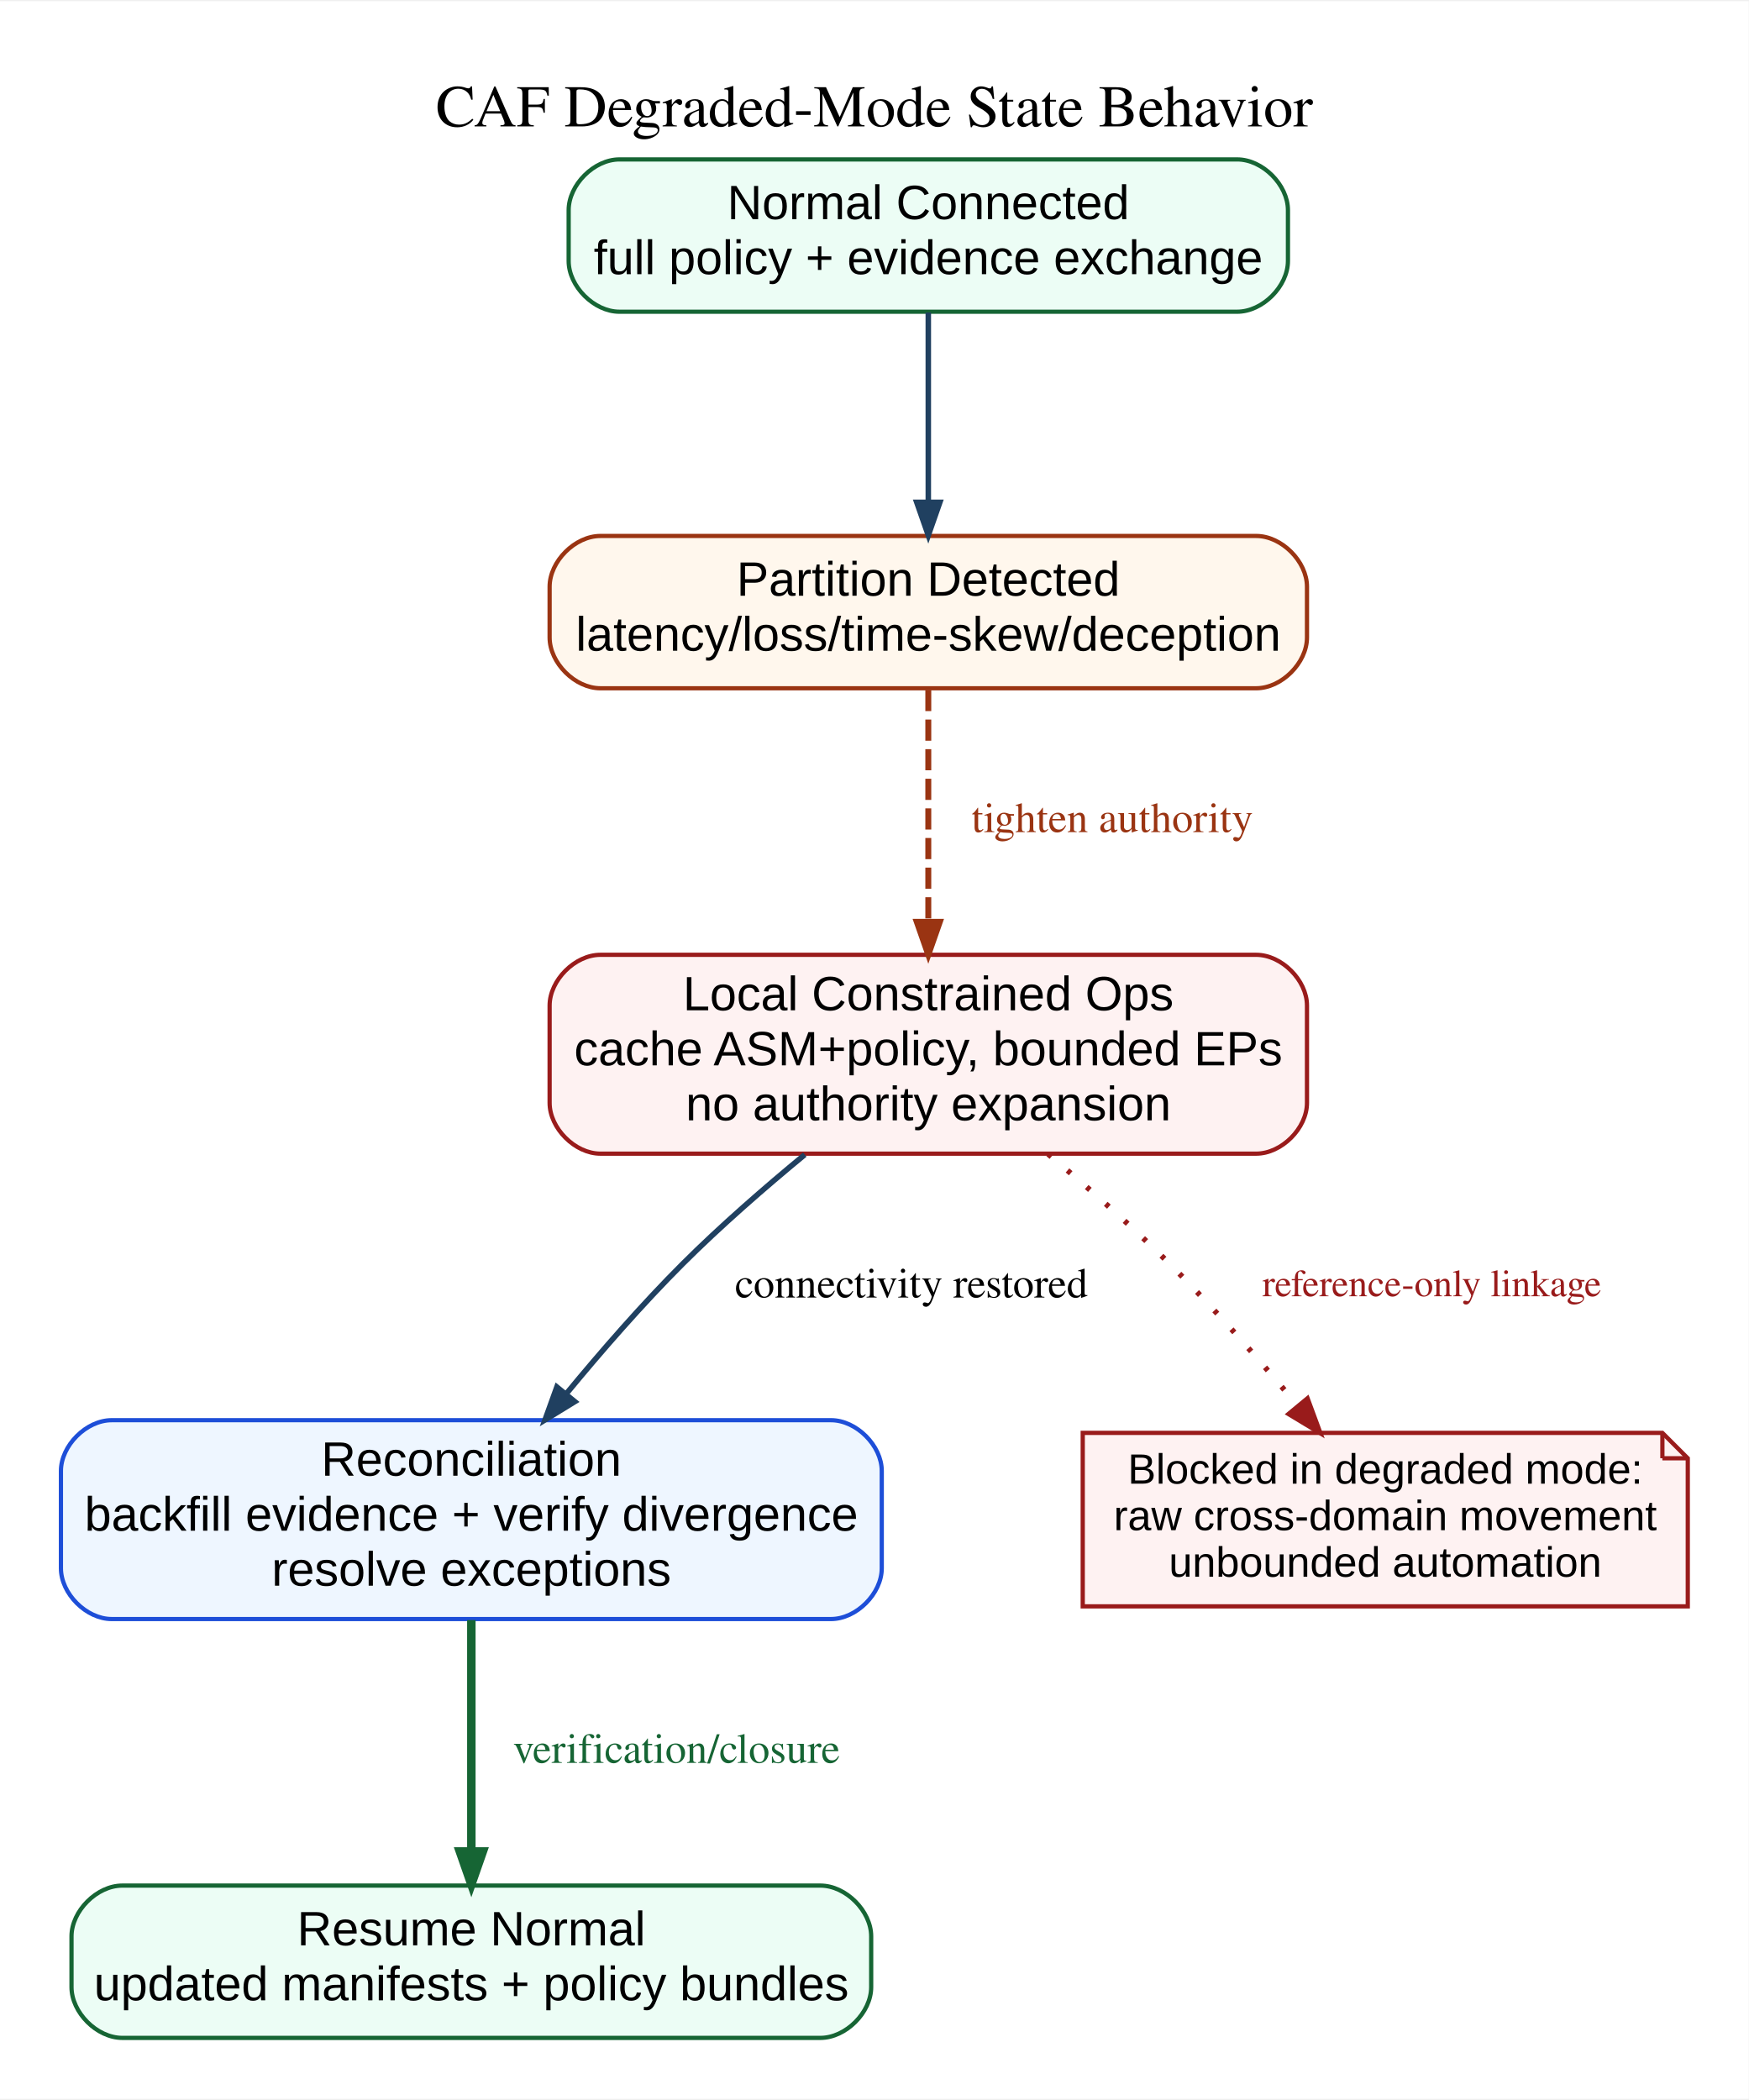
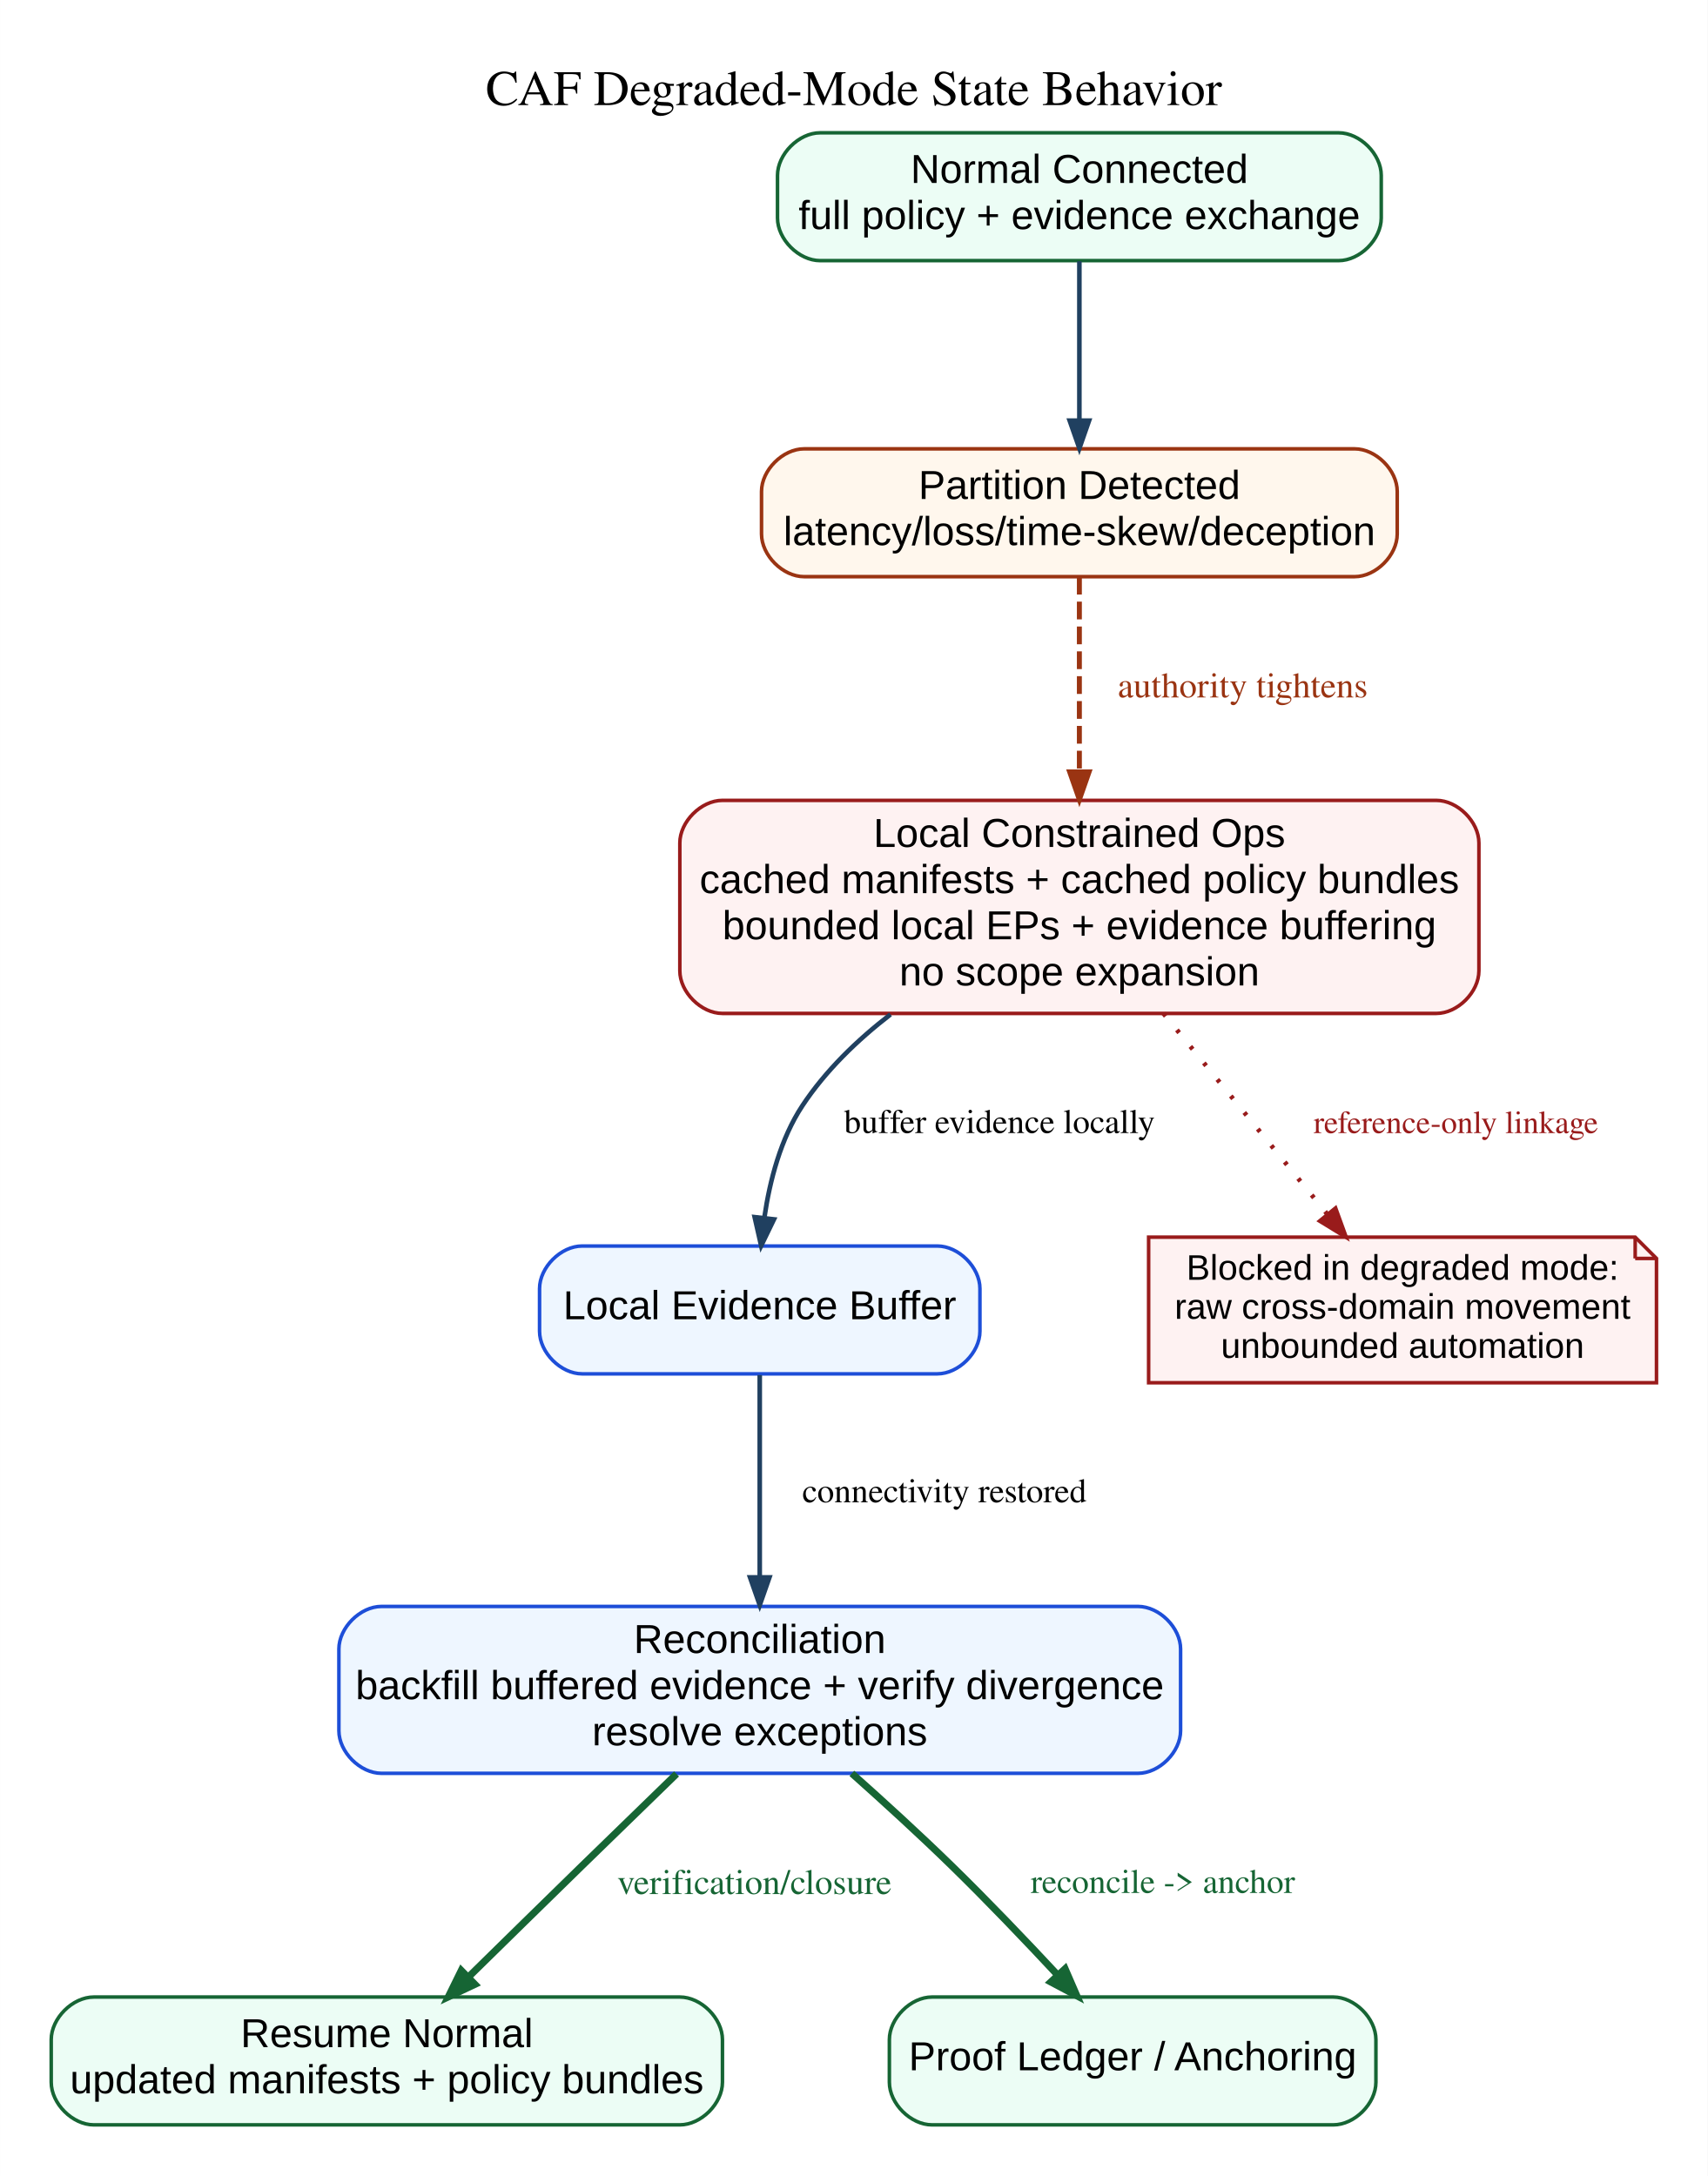
- <svg xmlns="http://www.w3.org/2000/svg" width="413pt" height="496pt" viewBox="0.00 0.00 413.30 495.80">
-   <g id="graph0" class="graph" transform="scale(1 1) rotate(0) translate(14.4 481.4)">
-     <polygon fill="white" stroke="transparent" points="-14.4,14.4 -14.4,-481.4 398.9,-481.4 398.9,14.4 -14.4,14.4" />
-     <text text-anchor="middle" x="192.25" y="-451.8" font-family="Times,serif" font-size="14.00">CAF Degraded-Mode State Behavior</text>
+ <svg xmlns="http://www.w3.org/2000/svg" width="481pt" height="613pt" viewBox="0.00 0.00 480.80 612.80">
+   <g id="graph0" class="graph" transform="scale(1 1) rotate(0) translate(14.4 598.4)">
+     <polygon fill="white" stroke="transparent" points="-14.4,14.4 -14.4,-598.4 466.4,-598.4 466.4,14.4 -14.4,14.4" />
+     <text text-anchor="middle" x="226" y="-568.8" font-family="Times,serif" font-size="14.00">CAF Degraded-Mode State Behavior</text>
    <g id="node1" class="node">
-       <path fill="#ecfdf5" stroke="#166534" d="M278,-444C278,-444 132,-444 132,-444 126,-444 120,-438 120,-432 120,-432 120,-420 120,-420 120,-414 126,-408 132,-408 132,-408 278,-408 278,-408 284,-408 290,-414 290,-420 290,-420 290,-432 290,-432 290,-438 284,-444 278,-444" />
-       <text text-anchor="middle" x="205" y="-429.88" font-family="Arial" font-size="11.40">Normal Connected</text>
-       <text text-anchor="middle" x="205" y="-416.88" font-family="Arial" font-size="11.40">full policy + evidence exchange</text>
+       <path fill="#ecfdf5" stroke="#166534" d="M362.5,-561C362.5,-561 216.5,-561 216.5,-561 210.5,-561 204.5,-555 204.5,-549 204.5,-549 204.5,-537 204.5,-537 204.5,-531 210.5,-525 216.5,-525 216.5,-525 362.5,-525 362.5,-525 368.5,-525 374.5,-531 374.5,-537 374.5,-537 374.5,-549 374.5,-549 374.5,-555 368.5,-561 362.5,-561" />
+       <text text-anchor="middle" x="289.5" y="-546.88" font-family="Arial" font-size="11.40">Normal Connected</text>
+       <text text-anchor="middle" x="289.5" y="-533.88" font-family="Arial" font-size="11.40">full policy + evidence exchange</text>
    </g>
    <g id="node2" class="node">
-       <path fill="#fff7ed" stroke="#9a3412" d="M282.5,-355C282.5,-355 127.5,-355 127.5,-355 121.5,-355 115.5,-349 115.5,-343 115.5,-343 115.5,-331 115.5,-331 115.5,-325 121.5,-319 127.5,-319 127.5,-319 282.5,-319 282.5,-319 288.5,-319 294.5,-325 294.5,-331 294.5,-331 294.5,-343 294.5,-343 294.5,-349 288.5,-355 282.5,-355" />
-       <text text-anchor="middle" x="205" y="-340.88" font-family="Arial" font-size="11.40">Partition Detected</text>
-       <text text-anchor="middle" x="205" y="-327.88" font-family="Arial" font-size="11.40">latency/loss/time-skew/deception</text>
+       <path fill="#fff7ed" stroke="#9a3412" d="M367,-472C367,-472 212,-472 212,-472 206,-472 200,-466 200,-460 200,-460 200,-448 200,-448 200,-442 206,-436 212,-436 212,-436 367,-436 367,-436 373,-436 379,-442 379,-448 379,-448 379,-460 379,-460 379,-466 373,-472 367,-472" />
+       <text text-anchor="middle" x="289.5" y="-457.88" font-family="Arial" font-size="11.40">Partition Detected</text>
+       <text text-anchor="middle" x="289.5" y="-444.88" font-family="Arial" font-size="11.40">latency/loss/time-skew/deception</text>
    </g>
    <g id="edge1" class="edge">
-       <path fill="none" stroke="#204060" stroke-width="1.3" d="M205,-407.81C205,-395.06 205,-377.48 205,-363.15" />
-       <polygon fill="#204060" stroke="#204060" stroke-width="1.3" points="207.73,-362.95 205,-355.15 202.27,-362.95 207.73,-362.95" />
+       <path fill="none" stroke="#204060" stroke-width="1.3" d="M289.5,-524.81C289.5,-512.06 289.5,-494.48 289.5,-480.15" />
+       <polygon fill="#204060" stroke="#204060" stroke-width="1.3" points="292.23,-479.95 289.5,-472.15 286.77,-479.95 292.23,-479.95" />
    </g>
    <g id="node3" class="node">
-       <path fill="#fef2f2" stroke="#991b1b" d="M282.5,-256C282.5,-256 127.5,-256 127.5,-256 121.5,-256 115.5,-250 115.5,-244 115.5,-244 115.5,-221 115.5,-221 115.5,-215 121.5,-209 127.5,-209 127.5,-209 282.5,-209 282.5,-209 288.5,-209 294.5,-215 294.5,-221 294.5,-221 294.5,-244 294.5,-244 294.5,-250 288.5,-256 282.5,-256" />
-       <text text-anchor="middle" x="205" y="-242.88" font-family="Arial" font-size="11.40">Local Constrained Ops</text>
-       <text text-anchor="middle" x="205" y="-229.88" font-family="Arial" font-size="11.40">cache ASM+policy, bounded EPs</text>
-       <text text-anchor="middle" x="205" y="-216.88" font-family="Arial" font-size="11.40">no authority expansion</text>
+       <path fill="#fef2f2" stroke="#991b1b" d="M390,-373C390,-373 189,-373 189,-373 183,-373 177,-367 177,-361 177,-361 177,-325 177,-325 177,-319 183,-313 189,-313 189,-313 390,-313 390,-313 396,-313 402,-319 402,-325 402,-325 402,-361 402,-361 402,-367 396,-373 390,-373" />
+       <text text-anchor="middle" x="289.5" y="-359.88" font-family="Arial" font-size="11.40">Local Constrained Ops</text>
+       <text text-anchor="middle" x="289.5" y="-346.88" font-family="Arial" font-size="11.40">cached manifests + cached policy bundles</text>
+       <text text-anchor="middle" x="289.5" y="-333.88" font-family="Arial" font-size="11.40">bounded local EPs + evidence buffering</text>
+       <text text-anchor="middle" x="289.5" y="-320.88" font-family="Arial" font-size="11.40">no scope expansion</text>
    </g>
    <g id="edge2" class="edge">
-       <path fill="none" stroke="#9a3412" stroke-width="1.4" stroke-dasharray="5,2" d="M205,-318.61C205,-303.65 205,-281.73 205,-263.88" />
-       <polygon fill="#9a3412" stroke="#9a3412" stroke-width="1.4" points="207.73,-263.8 205,-256 202.27,-263.8 207.73,-263.8" />
-       <text text-anchor="middle" x="248.5" y="-285" font-family="Times,serif" font-size="10.00" fill="#9a3412">tighten authority</text>
+       <path fill="none" stroke="#9a3412" stroke-width="1.4" stroke-dasharray="5,2" d="M289.5,-435.97C289.5,-421.36 289.5,-399.8 289.5,-381.23" />
+       <polygon fill="#9a3412" stroke="#9a3412" stroke-width="1.4" points="292.23,-381.01 289.5,-373.21 286.77,-381.01 292.23,-381.01" />
+       <text text-anchor="middle" x="335.5" y="-402" font-family="Times,serif" font-size="10.00" fill="#9a3412">authority tightens</text>
    </g>
    <g id="node4" class="node">
-       <path fill="#eef6ff" stroke="#1d4ed8" d="M182,-146C182,-146 12,-146 12,-146 6,-146 0,-140 0,-134 0,-134 0,-111 0,-111 0,-105 6,-99 12,-99 12,-99 182,-99 182,-99 188,-99 194,-105 194,-111 194,-111 194,-134 194,-134 194,-140 188,-146 182,-146" />
-       <text text-anchor="middle" x="97" y="-132.88" font-family="Arial" font-size="11.40">Reconciliation</text>
-       <text text-anchor="middle" x="97" y="-119.88" font-family="Arial" font-size="11.40">backfill evidence + verify divergence</text>
-       <text text-anchor="middle" x="97" y="-106.88" font-family="Arial" font-size="11.40">resolve exceptions</text>
+       <path fill="#eef6ff" stroke="#1d4ed8" d="M249.5,-247.5C249.5,-247.5 149.5,-247.5 149.5,-247.5 143.5,-247.5 137.5,-241.5 137.5,-235.5 137.5,-235.5 137.5,-223.5 137.5,-223.5 137.5,-217.5 143.5,-211.5 149.5,-211.5 149.5,-211.5 249.5,-211.5 249.5,-211.5 255.5,-211.5 261.5,-217.5 261.5,-223.5 261.5,-223.5 261.5,-235.5 261.5,-235.5 261.5,-241.5 255.5,-247.5 249.5,-247.5" />
+       <text text-anchor="middle" x="199.5" y="-226.88" font-family="Arial" font-size="11.40">Local Evidence Buffer</text>
    </g>
    <g id="edge3" class="edge">
-       <path fill="none" stroke="#204060" stroke-width="1.3" d="M175.81,-208.77C166.31,-200.94 155.92,-191.9 147,-183 137.43,-173.45 127.69,-162.26 119.38,-152.18" />
-       <polygon fill="#204060" stroke="#204060" stroke-width="1.3" points="121.45,-150.39 114.41,-146.07 117.21,-153.84 121.45,-150.39" />
-       <text text-anchor="middle" x="201" y="-175" font-family="Times,serif" font-size="10.00">connectivity restored</text>
+       <path fill="none" stroke="#204060" stroke-width="1.3" d="M236.32,-312.73C226.86,-305.43 217.98,-296.82 211.5,-287 205.4,-277.75 202.33,-265.96 200.81,-255.55" />
+       <polygon fill="#204060" stroke="#204060" stroke-width="1.3" points="203.5,-255.01 199.9,-247.57 198.07,-255.63 203.5,-255.01" />
+       <text text-anchor="middle" x="267" y="-279.32" font-family="Times,serif" font-size="9.60">buffer evidence locally</text>
+     </g>
+     <g id="node8" class="node">
+       <polygon fill="#fef2f2" stroke="#991b1b" points="446,-250 309,-250 309,-209 452,-209 452,-244 446,-250" />
+       <polyline fill="none" stroke="#991b1b" points="446,-250 446,-244 " />
+       <polyline fill="none" stroke="#991b1b" points="452,-244 446,-244 " />
+       <text text-anchor="middle" x="380.5" y="-238" font-family="Arial" font-size="10.00">Blocked in degraded mode:</text>
+       <text text-anchor="middle" x="380.5" y="-227" font-family="Arial" font-size="10.00">raw cross-domain movement</text>
+       <text text-anchor="middle" x="380.5" y="-216" font-family="Arial" font-size="10.00">unbounded automation</text>
+     </g>
+     <g id="edge7" class="edge">
+       <path fill="none" stroke="#991b1b" stroke-width="1.3" stroke-dasharray="1,5" d="M313.17,-313C327.4,-295.56 345.35,-273.56 359.15,-256.66" />
+       <polygon fill="#991b1b" stroke="#991b1b" stroke-width="1.3" points="361.58,-258 364.4,-250.23 357.35,-254.55 361.58,-258" />
+       <text text-anchor="middle" x="395.5" y="-279.3" font-family="Times,serif" font-size="9.00" fill="#991b1b">reference-only linkage</text>
+     </g>
+     <g id="node5" class="node">
+       <path fill="#eef6ff" stroke="#1d4ed8" d="M306,-146C306,-146 93,-146 93,-146 87,-146 81,-140 81,-134 81,-134 81,-111 81,-111 81,-105 87,-99 93,-99 93,-99 306,-99 306,-99 312,-99 318,-105 318,-111 318,-111 318,-134 318,-134 318,-140 312,-146 306,-146" />
+       <text text-anchor="middle" x="199.5" y="-132.88" font-family="Arial" font-size="11.40">Reconciliation</text>
+       <text text-anchor="middle" x="199.5" y="-119.88" font-family="Arial" font-size="11.40">backfill buffered evidence + verify divergence</text>
+       <text text-anchor="middle" x="199.5" y="-106.88" font-family="Arial" font-size="11.40">resolve exceptions</text>
+     </g>
+     <g id="edge4" class="edge">
+       <path fill="none" stroke="#204060" stroke-width="1.3" d="M199.5,-211.16C199.5,-195.74 199.5,-172.82 199.5,-154.28" />
+       <polygon fill="#204060" stroke="#204060" stroke-width="1.3" points="202.23,-154.18 199.5,-146.38 196.77,-154.18 202.23,-154.18" />
+       <text text-anchor="middle" x="251.5" y="-175.32" font-family="Times,serif" font-size="9.60">connectivity restored</text>
    </g>
    <g id="node6" class="node">
-       <polygon fill="#fef2f2" stroke="#991b1b" points="378.5,-143 241.5,-143 241.5,-102 384.5,-102 384.5,-137 378.5,-143" />
-       <polyline fill="none" stroke="#991b1b" points="378.5,-143 378.5,-137 " />
-       <polyline fill="none" stroke="#991b1b" points="384.5,-137 378.5,-137 " />
-       <text text-anchor="middle" x="313" y="-131" font-family="Arial" font-size="10.00">Blocked in degraded mode:</text>
-       <text text-anchor="middle" x="313" y="-120" font-family="Arial" font-size="10.00">raw cross-domain movement</text>
-       <text text-anchor="middle" x="313" y="-109" font-family="Arial" font-size="10.00">unbounded automation</text>
+       <path fill="#ecfdf5" stroke="#166534" d="M177,-36C177,-36 12,-36 12,-36 6,-36 0,-30 0,-24 0,-24 0,-12 0,-12 0,-6 6,0 12,0 12,0 177,0 177,0 183,0 189,-6 189,-12 189,-12 189,-24 189,-24 189,-30 183,-36 177,-36" />
+       <text text-anchor="middle" x="94.5" y="-21.88" font-family="Arial" font-size="11.40">Resume Normal</text>
+       <text text-anchor="middle" x="94.5" y="-8.88" font-family="Arial" font-size="11.40">updated manifests + policy bundles</text>
    </g>
    <g id="edge5" class="edge">
-       <path fill="none" stroke="#991b1b" stroke-width="1.3" stroke-dasharray="1,5" d="M233.32,-208.91C242.73,-201.01 253.07,-191.9 262,-183 272.55,-172.48 283.41,-160.08 292.38,-149.32" />
-       <polygon fill="#991b1b" stroke="#991b1b" stroke-width="1.3" points="294.57,-150.96 297.43,-143.21 290.36,-147.48 294.57,-150.96" />
-       <text text-anchor="middle" x="324" y="-175.3" font-family="Times,serif" font-size="9.00" fill="#991b1b">reference-only linkage</text>
+       <path fill="none" stroke="#166534" stroke-width="2" d="M176.07,-98.83C167.68,-90.69 158.16,-81.45 149.5,-73 138.93,-62.69 127.26,-51.23 117.39,-41.54" />
+       <polygon fill="#166534" stroke="#166534" stroke-width="2" points="119.29,-39.57 111.81,-36.05 115.46,-43.47 119.29,-39.57" />
+       <text text-anchor="middle" x="198" y="-65" font-family="Times,serif" font-size="10.00" fill="#166534">verification/closure</text>
    </g>
-     <g id="node5" class="node">
-       <path fill="#ecfdf5" stroke="#166534" d="M179.5,-36C179.5,-36 14.5,-36 14.5,-36 8.5,-36 2.5,-30 2.5,-24 2.5,-24 2.5,-12 2.5,-12 2.5,-6 8.5,0 14.5,0 14.5,0 179.5,0 179.5,0 185.5,0 191.5,-6 191.5,-12 191.5,-12 191.5,-24 191.5,-24 191.5,-30 185.5,-36 179.5,-36" />
-       <text text-anchor="middle" x="97" y="-21.88" font-family="Arial" font-size="11.40">Resume Normal</text>
-       <text text-anchor="middle" x="97" y="-8.88" font-family="Arial" font-size="11.40">updated manifests + policy bundles</text>
+     <g id="node7" class="node">
+       <path fill="#ecfdf5" stroke="#166534" d="M361,-36C361,-36 248,-36 248,-36 242,-36 236,-30 236,-24 236,-24 236,-12 236,-12 236,-6 242,0 248,0 248,0 361,0 361,0 367,0 373,-6 373,-12 373,-12 373,-24 373,-24 373,-30 367,-36 361,-36" />
+       <text text-anchor="middle" x="304.5" y="-15.38" font-family="Arial" font-size="11.40">Proof Ledger / Anchoring</text>
    </g>
-     <g id="edge4" class="edge">
-       <path fill="none" stroke="#166534" stroke-width="2" d="M97,-98.75C97,-82.68 97,-61.13 97,-44.48" />
-       <polygon fill="#166534" stroke="#166534" stroke-width="2" points="99.73,-44.07 97,-36.27 94.27,-44.07 99.73,-44.07" />
-       <text text-anchor="middle" x="145.5" y="-65" font-family="Times,serif" font-size="10.00" fill="#166534">verification/closure</text>
+     <g id="edge6" class="edge">
+       <path fill="none" stroke="#166534" stroke-width="2" d="M225.44,-98.98C234.47,-90.94 244.57,-81.71 253.5,-73 263.59,-63.16 274.36,-51.88 283.4,-42.18" />
+       <polygon fill="#166534" stroke="#166534" stroke-width="2" points="285.48,-43.95 288.77,-36.37 281.47,-40.24 285.48,-43.95" />
+       <text text-anchor="middle" x="313" y="-65.32" font-family="Times,serif" font-size="9.60" fill="#166534">reconcile -&gt; anchor</text>
    </g>
  </g>
</svg>
